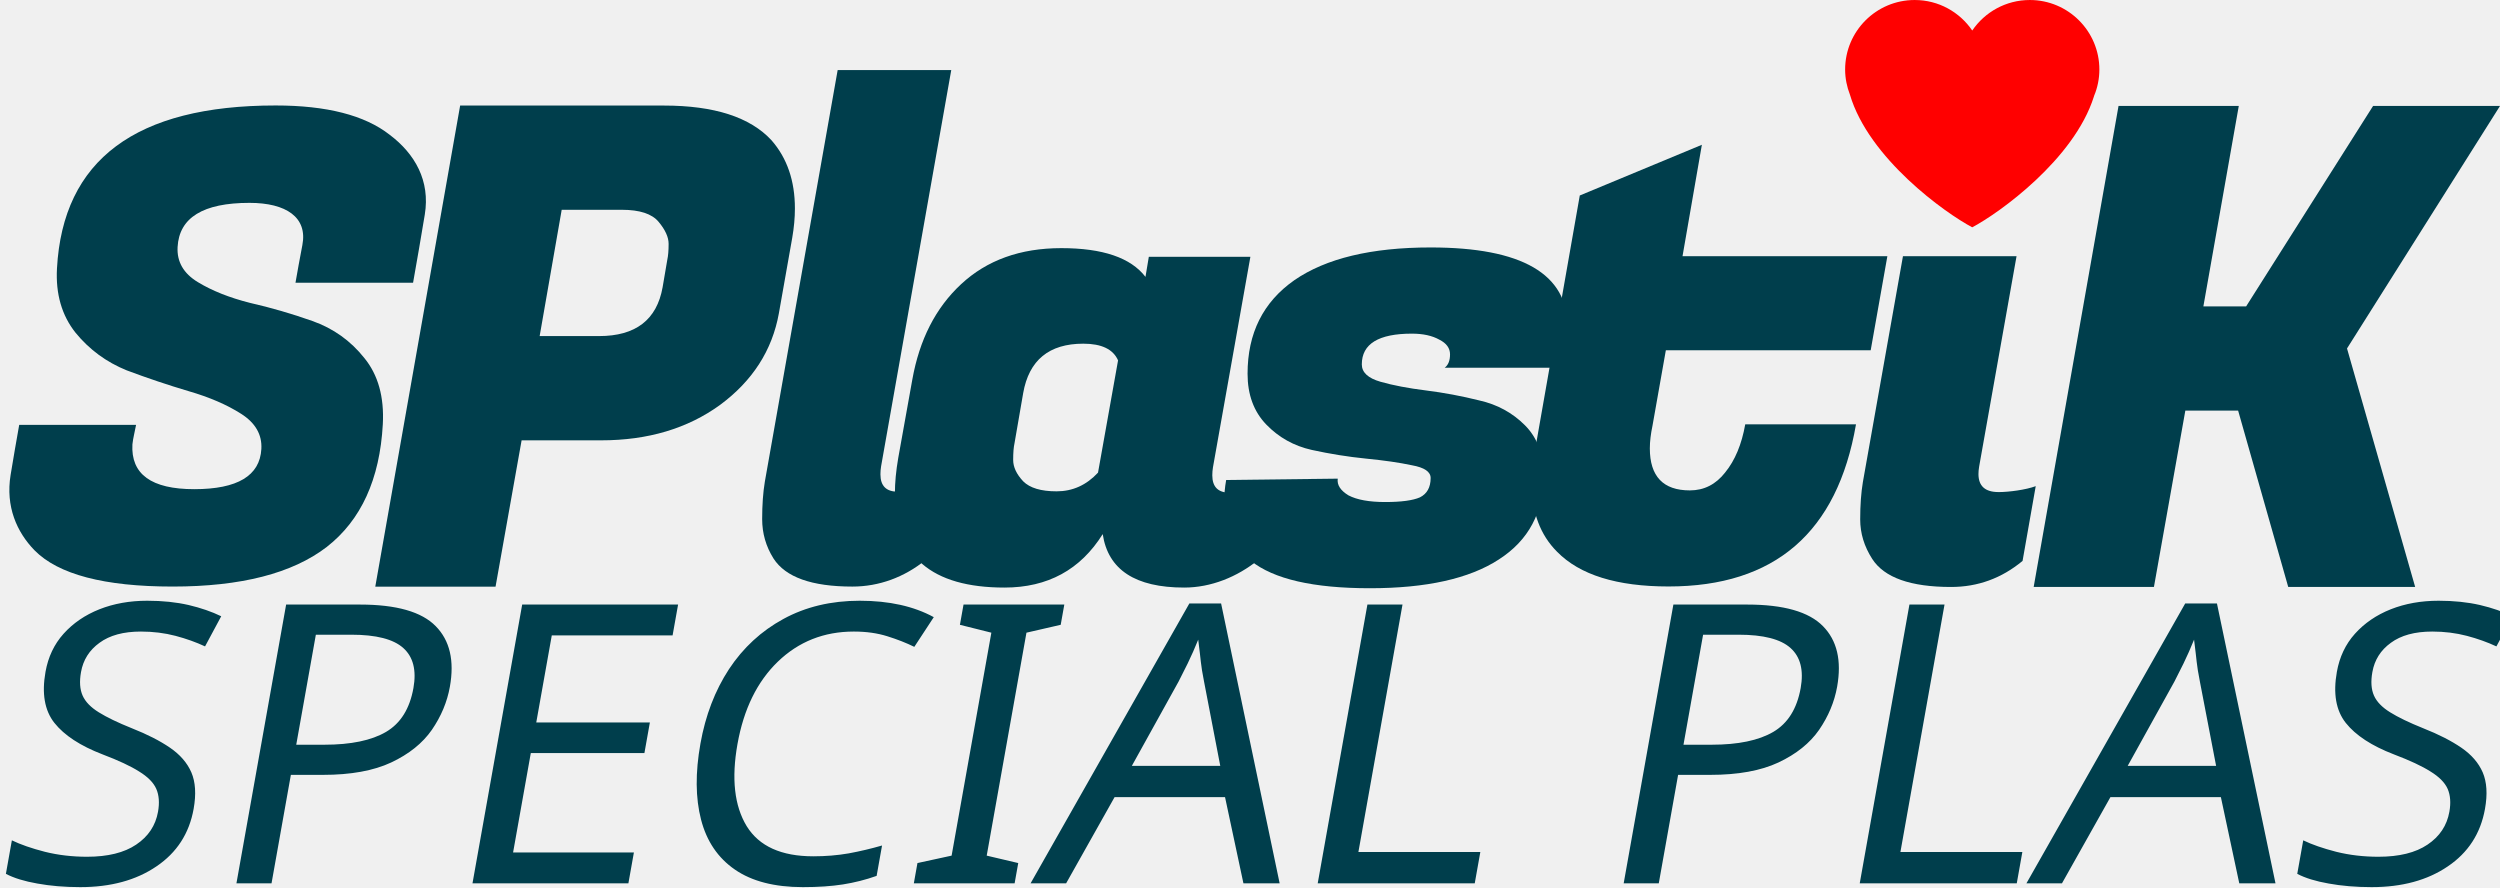
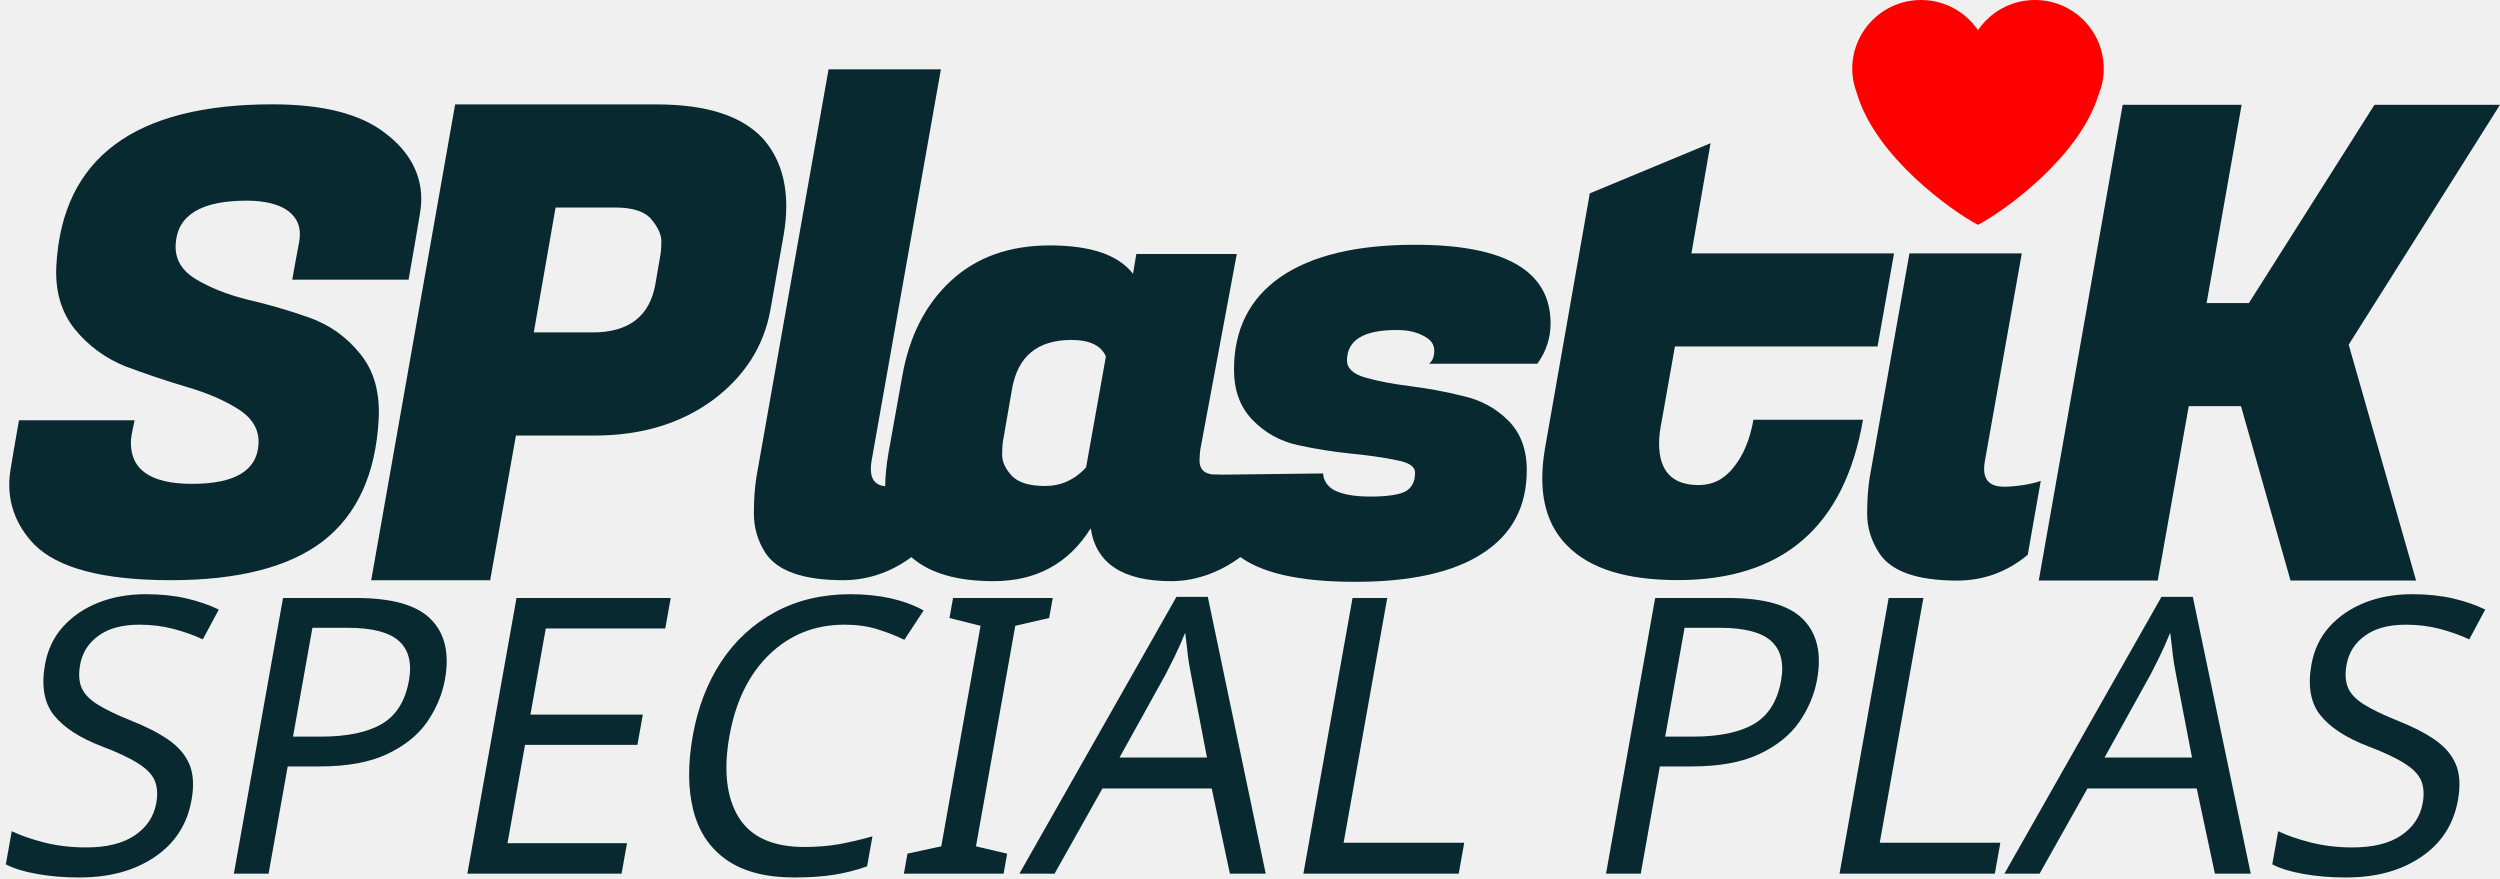
- <svg xmlns="http://www.w3.org/2000/svg" width="307.326" height="109.16" viewBox="0 0 307.326 109.16" fill="none" version="1.1" id="svg6" xml:space="preserve">
+ <svg xmlns="http://www.w3.org/2000/svg" width="310.706" height="109.16" viewBox="0 0 310.706 109.16" fill="none" version="1.1" id="svg6" xml:space="preserve">
  <defs id="defs6" />
  <g id="g103" transform="translate(-321.3351,245.4264)">
+     <rect style="fill:#8ddbfd;fill-opacity:1;stroke:none;stroke-width:7.156" id="rect77" width="256.02" height="205.075" x="348.246" y="-527.169" transform="scale(1,-1)" />
+     <g id="g108">
+       <path d="m 496.962,382.896 c 0,1.021 -0.309,1.965 -0.928,2.831 h -7.611 c 0.248,-0.186 0.371,-0.495 0.371,-0.928 0,-0.433 -0.247,-0.773 -0.743,-1.021 -0.495,-0.278 -1.129,-0.418 -1.903,-0.418 -2.32,0 -3.481,0.712 -3.481,2.135 0,0.557 0.433,0.959 1.299,1.207 0.866,0.248 1.918,0.449 3.156,0.603 1.238,0.155 2.475,0.387 3.713,0.696 1.238,0.278 2.289,0.851 3.156,1.717 0.866,0.866 1.299,2.026 1.299,3.481 0,2.568 -1.036,4.517 -3.109,5.847 -2.042,1.33 -5.027,1.996 -8.957,1.996 -3.929,0 -6.683,-0.634 -8.261,-1.903 -1.238,-0.99 -1.856,-2.351 -1.856,-4.084 0,-0.495 0.046,-1.006 0.139,-1.531 l 7.75,-0.093 c -0.062,0.433 0.186,0.82 0.743,1.16 0.588,0.309 1.439,0.464 2.552,0.464 1.114,0 1.918,-0.108 2.413,-0.325 0.495,-0.248 0.743,-0.696 0.743,-1.346 0,-0.433 -0.433,-0.727 -1.299,-0.882 -0.866,-0.186 -1.934,-0.34 -3.202,-0.464 -1.238,-0.124 -2.491,-0.325 -3.759,-0.603 -1.238,-0.278 -2.289,-0.866 -3.156,-1.763 -0.866,-0.897 -1.299,-2.073 -1.299,-3.527 0,-2.815 1.083,-4.981 3.249,-6.497 2.197,-1.516 5.352,-2.274 9.467,-2.274 6.342,0 9.514,1.841 9.514,5.522 z" style="fill:#003e4c;fill-opacity:1;stroke:none;stroke-width:1.934" id="path77" />
+       <path d="m 449.234,393.13 c 0,0.804 0.402,1.207 1.207,1.207 0.835,0 1.531,-0.155 2.088,-0.464 l -0.145,5.198 c -1.485,1.207 -3.243,1.856 -5.099,1.856 -2.815,0 -4.641,-0.65 -5.476,-1.949 -0.526,-0.835 -0.789,-1.748 -0.789,-2.738 0,-0.99 0.062,-1.856 0.186,-2.599 l 5.058,-28.587 h 7.889 l -4.873,27.52 c -0.031,0.186 -0.046,0.371 -0.046,0.557 z" fill="#ffffff" id="path78" style="fill:#003e4c;fill-opacity:1;stroke:none;stroke-width:1.934" />
+       <g id="g79" transform="matrix(1.933648,0,0,1.933648,398.4058,343.2572)">
+         <path d="m 63.434,8.756 c -1.379,0 -2.498,1.119 -2.498,2.498 0,0.318 0.064,0.621 0.172,0.9 0.677,2.291 3.424,4.256 4.393,4.766 0.958,-0.504 3.656,-2.433 4.369,-4.693 0.019,-0.062 0.038,-0.123 0.055,-0.186 -0.014,0.051 -0.028,0.102 -0.043,0.152 0.118,-0.29 0.186,-0.607 0.186,-0.939 0,-1.379 -1.119,-2.498 -2.498,-2.498 -0.86,0 -1.619,0.435 -2.068,1.096 C 65.051,9.19 64.294,8.756 63.434,8.756 Z" style="fill:#ff0000" id="path79" />
+       </g>
+       <path d="m 526.887,394.364 c 0.712,0 1.897,-0.155 2.585,-0.412 l -0.914,5.192 c -1.454,1.207 -3.109,1.81 -4.966,1.81 -2.815,0 -4.641,-0.65 -5.476,-1.949 -0.557,-0.866 -0.835,-1.779 -0.835,-2.738 0,-0.99 0.062,-1.856 0.186,-2.599 l 2.784,-15.686 h 7.889 l -2.599,14.618 c -0.031,0.186 -0.046,0.356 -0.046,0.51 0,0.835 0.464,1.253 1.392,1.253 z" fill="#ffffff" id="path80" style="fill:#003e4c;fill-opacity:1;stroke:none;stroke-width:1.934" />
+       <path d="m 397.282,391.051 c -0.113,2.074 1.318,3.111 4.294,3.111 3.006,0 4.56,-0.932 4.662,-2.796 0.054,-0.992 -0.412,-1.804 -1.4,-2.435 -0.988,-0.631 -2.206,-1.157 -3.656,-1.578 -1.42,-0.421 -2.852,-0.902 -4.295,-1.443 -1.412,-0.571 -2.597,-1.443 -3.555,-2.615 -0.956,-1.202 -1.386,-2.691 -1.289,-4.464 0.412,-7.545 5.474,-11.318 15.183,-11.318 3.547,0 6.186,0.676 7.916,2.029 1.761,1.323 2.832,3.199 2.447,5.546 -0.275,1.678 -0.52,3.066 -0.814,4.735 h -8.167 c 0.15,-0.851 0.287,-1.629 0.478,-2.615 0.371,-1.921 -1.117,-2.931 -3.673,-2.931 -3.217,0 -4.881,1.022 -4.993,3.066 -0.056,1.022 0.411,1.834 1.4,2.435 0.989,0.601 2.195,1.082 3.619,1.443 1.455,0.331 2.905,0.752 4.35,1.263 1.445,0.511 2.646,1.368 3.602,2.57 0.958,1.172 1.385,2.706 1.282,4.599 -0.209,3.818 -1.506,6.659 -3.893,8.522 -2.385,1.834 -5.952,2.751 -10.702,2.751 -4.75,0 -7.95,-0.842 -9.602,-2.525 -1.224,-1.263 -2.012,-3.032 -1.653,-5.231 0.207,-1.267 0.389,-2.298 0.596,-3.472 h 8.117 c -0.082,0.464 -0.207,0.894 -0.254,1.353 z" style="fill:#003e4c;fill-opacity:1;stroke:none;stroke-width:1.879" id="path81" />
+       <path d="m 429.835,390.769 h -5.522 l -1.81,10.163 h -8.353 l 5.894,-33.413 h 14.154 c 3.496,0 5.987,0.804 7.472,2.413 1.083,1.238 1.624,2.815 1.624,4.734 0,0.65 -0.062,1.33 -0.186,2.042 l -0.928,5.244 c -0.464,2.568 -1.825,4.687 -4.084,6.358 -2.259,1.64 -5.012,2.46 -8.261,2.46 z m 1.439,-16.011 h -4.177 l -1.531,8.771 h 4.13 c 2.537,0 4.007,-1.129 4.409,-3.388 l 0.325,-1.903 c 0.062,-0.278 0.093,-0.65 0.093,-1.114 0,-0.464 -0.232,-0.975 -0.696,-1.531 -0.464,-0.557 -1.315,-0.835 -2.552,-0.835 z" style="fill:#003e4c;fill-opacity:1;stroke:none;stroke-width:1.934" id="path82" />
+       <path d="m 561.717,367.546 -10.625,16.843 4.733,16.564 h -8.816 l -3.48,-12.249 h -3.666 l -2.181,12.249 h -8.352 l 5.893,-33.407 h 8.352 l -2.459,13.92 h 2.97 l 8.816,-13.92 z" style="fill:#003e4c;fill-opacity:1;stroke:none;stroke-width:1.933" id="path83" />
+       <path d="m 503.969,400.92 c -3.584,0 -6.163,-0.803 -7.739,-2.41 -1.174,-1.174 -1.761,-2.749 -1.761,-4.727 0,-0.649 0.062,-1.344 0.185,-2.085 l 3.151,-17.933 8.48,-3.522 -1.344,7.739 h 14.227 l -1.158,6.534 h -14.227 l -0.927,5.236 c -0.124,0.587 -0.185,1.112 -0.185,1.576 0,1.946 0.927,2.919 2.78,2.919 0.989,0 1.807,-0.417 2.456,-1.251 0.68,-0.834 1.143,-1.946 1.39,-3.336 h 7.692 c -1.297,7.507 -5.638,11.26 -13.021,11.26 z" style="fill:#003e4c;fill-opacity:1;stroke:none;stroke-width:1.931" id="path84" />
+       <path d="m 472.283,393.199 c 0,0.804 0.402,1.207 1.207,1.207 0.835,0 1.531,-0.155 2.088,-0.464 l -0.075,5.113 c -1.485,1.207 -3.313,1.941 -5.169,1.941 -3.403,0 -5.29,-1.238 -5.662,-3.713 -1.547,2.475 -3.821,3.713 -6.822,3.713 -5.074,0 -7.611,-2.181 -7.611,-6.543 0,-0.743 0.077,-1.562 0.232,-2.46 l 0.975,-5.43 c 0.495,-2.784 1.624,-4.997 3.388,-6.636 1.794,-1.671 4.115,-2.506 6.961,-2.506 2.877,0 4.826,0.665 5.847,1.996 l 0.232,-1.392 h 7.054 l -2.599,14.618 c -0.031,0.186 -0.046,0.371 -0.046,0.557 z m -13.737,-2.228 c -0.062,0.278 -0.093,0.665 -0.093,1.16 0,0.495 0.232,0.99 0.696,1.485 0.464,0.464 1.238,0.696 2.32,0.696 1.114,0 2.073,-0.433 2.877,-1.299 l 1.392,-7.796 c -0.34,-0.773 -1.145,-1.16 -2.413,-1.16 -2.382,0 -3.774,1.145 -4.177,3.434 z" style="fill:#003e4c;fill-opacity:1;stroke:none;stroke-width:1.934" id="path85" />
+       <text xml:space="preserve" style="font-style:normal;font-variant:normal;font-weight:normal;font-stretch:normal;font-size:27.268px;font-family:'Alumni Sans';-inkscape-font-specification:'Alumni Sans, @wght=300';font-variant-ligatures:normal;font-variant-caps:normal;font-variant-numeric:normal;font-variant-east-asian:normal;font-variation-settings:'wght' 300;text-align:start;writing-mode:lr-tb;direction:ltr;text-anchor:start;fill:#003e4c;fill-opacity:1;stroke:none;stroke-width:4.545" x="461.908" y="421.635" id="text85" transform="skewX(-10.1077)">
+         <tspan id="tspan85" x="461.908" y="421.635" style="font-style:normal;font-variant:normal;font-weight:normal;font-stretch:normal;font-size:27.268px;font-family:'Alumni Sans';-inkscape-font-specification:'Alumni Sans, @wght=300';font-variant-ligatures:normal;font-variant-caps:normal;font-variant-numeric:normal;font-variant-east-asian:normal;font-variation-settings:'wght' 300;fill:#003e4c;fill-opacity:1;stroke-width:4.545">SPECIAL PLASTIC KITS</tspan>
+       </text>
+     </g>
+     <g id="g88" transform="translate(92.13838,-61.90547)" style="fill:#003e4c;fill-opacity:1">
+       <path d="m 304.783,544.969 c -0.113,2.074 1.318,3.111 4.294,3.111 3.006,0 4.56,-0.932 4.662,-2.796 0.054,-0.992 -0.412,-1.804 -1.4,-2.435 -0.988,-0.631 -2.206,-1.157 -3.656,-1.578 -1.42,-0.421 -2.852,-0.902 -4.295,-1.443 -1.412,-0.571 -2.597,-1.443 -3.555,-2.615 -0.956,-1.202 -1.386,-2.691 -1.289,-4.464 0.412,-7.545 5.474,-11.318 15.183,-11.318 3.547,0 6.186,0.676 7.916,2.029 1.761,1.323 2.832,3.199 2.447,5.546 -0.275,1.678 -0.52,3.066 -0.814,4.735 h -8.167 c 0.15,-0.851 0.287,-1.629 0.478,-2.615 0.371,-1.921 -1.117,-2.931 -3.673,-2.931 -3.217,0 -4.881,1.022 -4.993,3.066 -0.056,1.022 0.411,1.834 1.4,2.435 0.989,0.601 2.195,1.082 3.619,1.443 1.455,0.331 2.905,0.752 4.35,1.263 1.445,0.511 2.646,1.368 3.602,2.57 0.958,1.172 1.385,2.706 1.282,4.599 -0.209,3.818 -1.506,6.659 -3.893,8.522 -2.385,1.834 -5.952,2.751 -10.702,2.751 -4.75,0 -7.95,-0.842 -9.602,-2.525 -1.224,-1.263 -2.012,-3.032 -1.653,-5.231 0.207,-1.267 0.389,-2.298 0.596,-3.472 h 8.117 c -0.082,0.464 -0.207,0.894 -0.254,1.353 z" style="fill:#003e4c;fill-opacity:1;stroke:none;stroke-width:1.879" id="path86" />
+       <path d="m 337.331,544.681 h -5.522 l -1.81,10.163 h -8.353 l 5.894,-33.413 h 14.154 c 3.496,0 5.987,0.804 7.472,2.413 1.083,1.238 1.624,2.815 1.624,4.734 0,0.65 -0.062,1.33 -0.186,2.042 l -0.928,5.244 c -0.464,2.568 -1.825,4.687 -4.084,6.358 -2.259,1.64 -5.012,2.46 -8.261,2.46 z m 1.439,-16.011 h -4.177 l -1.531,8.771 h 4.13 c 2.537,0 4.007,-1.129 4.409,-3.388 l 0.325,-1.903 c 0.062,-0.278 0.093,-0.65 0.093,-1.114 0,-0.464 -0.232,-0.975 -0.696,-1.531 -0.464,-0.557 -1.315,-0.835 -2.552,-0.835 z" style="fill:#003e4c;fill-opacity:1;stroke:none;stroke-width:1.934" id="path87" />
+       <path d="m 379.801,521.437 -10.625,16.843 4.733,16.564 h -8.816 l -3.48,-12.249 h -3.666 l -2.181,12.249 h -8.352 l 5.893,-33.407 h 8.352 l -2.459,13.92 h 2.97 l 8.816,-13.92 z" style="fill:#003e4c;fill-opacity:1;stroke:none;stroke-width:1.933" id="path88" />
+     </g>
+     <g id="g89" transform="matrix(1.933648,0,0,1.933648,348.0217,455.6977)">
+       <path d="m 63.434,8.756 c -1.379,0 -2.498,1.119 -2.498,2.498 0,0.318 0.064,0.621 0.172,0.9 0.677,2.291 3.424,4.256 4.393,4.766 0.958,-0.504 3.656,-2.433 4.369,-4.693 0.019,-0.062 0.038,-0.123 0.055,-0.186 -0.014,0.051 -0.028,0.102 -0.043,0.152 0.118,-0.29 0.186,-0.607 0.186,-0.939 0,-1.379 -1.119,-2.498 -2.498,-2.498 -0.86,0 -1.619,0.435 -2.068,1.096 C 65.051,9.19 64.294,8.756 63.434,8.756 Z" style="fill:#ff0000" id="path89" />
+     </g>
    <g id="g116" transform="matrix(1.769992,0,0,1.769992,-365.5736,-882.9557)">
-       <g id="g117">
-         <path d="m 496.962,382.896 c 0,1.021 -0.309,1.965 -0.928,2.831 h -7.611 c 0.248,-0.186 0.371,-0.495 0.371,-0.928 0,-0.433 -0.247,-0.773 -0.743,-1.021 -0.495,-0.278 -1.129,-0.418 -1.903,-0.418 -2.32,0 -3.481,0.712 -3.481,2.135 0,0.557 0.433,0.959 1.299,1.207 0.866,0.248 1.918,0.449 3.156,0.603 1.238,0.155 2.475,0.387 3.713,0.696 1.238,0.278 2.289,0.851 3.156,1.717 0.866,0.866 1.299,2.026 1.299,3.481 0,2.568 -1.036,4.517 -3.109,5.847 -2.042,1.33 -5.027,1.996 -8.957,1.996 -3.929,0 -6.683,-0.634 -8.261,-1.903 -1.238,-0.99 -1.856,-2.351 -1.856,-4.084 0,-0.495 0.046,-1.006 0.139,-1.531 l 7.75,-0.093 c -0.062,0.433 0.186,0.82 0.743,1.16 0.588,0.309 1.439,0.464 2.552,0.464 1.114,0 1.918,-0.108 2.413,-0.325 0.495,-0.248 0.743,-0.696 0.743,-1.346 0,-0.433 -0.433,-0.727 -1.299,-0.882 -0.866,-0.186 -1.934,-0.34 -3.202,-0.464 -1.238,-0.124 -2.491,-0.325 -3.759,-0.603 -1.238,-0.278 -2.289,-0.866 -3.156,-1.763 -0.866,-0.897 -1.299,-2.073 -1.299,-3.527 0,-2.815 1.083,-4.981 3.249,-6.497 2.197,-1.516 5.352,-2.274 9.467,-2.274 6.342,0 9.514,1.841 9.514,5.522 z" style="fill:#003e4c;fill-opacity:1;stroke:none;stroke-width:1.934" id="path108" />
-         <path d="m 449.234,393.13 c 0,0.804 0.402,1.207 1.207,1.207 0.835,0 1.531,-0.155 2.088,-0.464 l -0.145,5.198 c -1.485,1.207 -3.243,1.856 -5.099,1.856 -2.815,0 -4.641,-0.65 -5.476,-1.949 -0.526,-0.835 -0.789,-1.748 -0.789,-2.738 0,-0.99 0.062,-1.856 0.186,-2.599 l 5.058,-28.587 h 7.889 l -4.873,27.52 c -0.031,0.186 -0.046,0.371 -0.046,0.557 z" fill="#ffffff" id="path109" style="fill:#003e4c;fill-opacity:1;stroke:none;stroke-width:1.934" />
-         <g id="g110" transform="matrix(1.933648,0,0,1.933648,398.4058,343.2572)">
+       <g id="g2">
+         <path d="m 496.962,382.896 c 0,1.021 -0.309,1.965 -0.928,2.831 h -7.611 c 0.248,-0.186 0.371,-0.495 0.371,-0.928 0,-0.433 -0.247,-0.773 -0.743,-1.021 -0.495,-0.278 -1.129,-0.418 -1.903,-0.418 -2.32,0 -3.481,0.712 -3.481,2.135 0,0.557 0.433,0.959 1.299,1.207 0.866,0.248 1.918,0.449 3.156,0.603 1.238,0.155 2.475,0.387 3.713,0.696 1.238,0.278 2.289,0.851 3.156,1.717 0.866,0.866 1.299,2.026 1.299,3.481 0,2.568 -1.036,4.517 -3.109,5.847 -2.042,1.33 -5.027,1.996 -8.957,1.996 -3.929,0 -6.683,-0.634 -8.261,-1.903 -1.238,-0.99 -1.856,-2.351 -1.856,-4.084 0,-0.495 0.046,-1.006 0.139,-1.531 l 7.75,-0.093 c 0,0.514 0.35,0.934 0.743,1.16 0.588,0.309 1.439,0.464 2.552,0.464 1.114,0 1.918,-0.108 2.413,-0.325 0.495,-0.248 0.743,-0.696 0.743,-1.346 0,-0.433 -0.433,-0.727 -1.299,-0.882 -0.866,-0.186 -1.934,-0.34 -3.202,-0.464 -1.238,-0.124 -2.491,-0.325 -3.759,-0.603 -1.238,-0.278 -2.289,-0.866 -3.156,-1.763 -0.866,-0.897 -1.299,-2.073 -1.299,-3.527 0,-2.815 1.083,-4.981 3.249,-6.497 2.197,-1.516 5.352,-2.274 9.467,-2.274 6.342,0 9.514,1.841 9.514,5.522 z" style="fill:#092930;fill-opacity:1;stroke:none;stroke-width:1.934" id="path108" />
+         <path d="m 449.234,393.13 c 0,0.804 0.402,1.207 1.207,1.207 0.835,0 1.531,-0.155 2.088,-0.464 l -0.145,5.198 c -1.485,1.207 -3.243,1.856 -5.099,1.856 -2.815,0 -4.641,-0.65 -5.476,-1.949 -0.526,-0.835 -0.789,-1.748 -0.789,-2.738 0,-0.99 0.062,-1.856 0.186,-2.599 l 5.058,-28.587 h 7.889 l -4.873,27.52 c -0.031,0.186 -0.046,0.371 -0.046,0.557 z" fill="#ffffff" id="path109" style="fill:#092930;fill-opacity:1;stroke:none;stroke-width:1.934" />
+         <g id="g110" transform="matrix(1.933648,0,0,1.933648,400.3153,343.2572)">
          <path d="m 63.434,8.756 c -1.379,0 -2.498,1.119 -2.498,2.498 0,0.318 0.064,0.621 0.172,0.9 0.677,2.291 3.424,4.256 4.393,4.766 0.958,-0.504 3.656,-2.433 4.369,-4.693 0.019,-0.062 0.038,-0.123 0.055,-0.186 -0.014,0.051 -0.028,0.102 -0.043,0.152 0.118,-0.29 0.186,-0.607 0.186,-0.939 0,-1.379 -1.119,-2.498 -2.498,-2.498 -0.86,0 -1.619,0.435 -2.068,1.096 C 65.051,9.19 64.294,8.756 63.434,8.756 Z" style="fill:#ff0000" id="path110" />
        </g>
-         <path d="m 526.887,394.364 c 0.712,0 1.897,-0.155 2.585,-0.412 l -0.914,5.192 c -1.454,1.207 -3.109,1.81 -4.966,1.81 -2.815,0 -4.641,-0.65 -5.476,-1.949 -0.557,-0.866 -0.835,-1.779 -0.835,-2.738 0,-0.99 0.062,-1.856 0.186,-2.599 l 2.784,-15.686 h 7.889 l -2.599,14.618 c -0.031,0.186 -0.046,0.356 -0.046,0.51 0,0.835 0.464,1.253 1.392,1.253 z" fill="#ffffff" id="path111" style="fill:#003e4c;fill-opacity:1;stroke:none;stroke-width:1.934" />
-         <path d="m 397.282,391.051 c -0.113,2.074 1.318,3.111 4.294,3.111 3.006,0 4.56,-0.932 4.662,-2.796 0.054,-0.992 -0.412,-1.804 -1.4,-2.435 -0.988,-0.631 -2.206,-1.157 -3.656,-1.578 -1.42,-0.421 -2.852,-0.902 -4.295,-1.443 -1.412,-0.571 -2.597,-1.443 -3.555,-2.615 -0.956,-1.202 -1.386,-2.691 -1.289,-4.464 0.412,-7.545 5.474,-11.318 15.183,-11.318 3.547,0 6.186,0.676 7.916,2.029 1.761,1.323 2.832,3.199 2.447,5.546 -0.275,1.678 -0.52,3.066 -0.814,4.735 h -8.167 c 0.15,-0.851 0.287,-1.629 0.478,-2.615 0.371,-1.921 -1.117,-2.931 -3.673,-2.931 -3.217,0 -4.881,1.022 -4.993,3.066 -0.056,1.022 0.411,1.834 1.4,2.435 0.989,0.601 2.195,1.082 3.619,1.443 1.455,0.331 2.905,0.752 4.35,1.263 1.445,0.511 2.646,1.368 3.602,2.57 0.958,1.172 1.385,2.706 1.282,4.599 -0.209,3.818 -1.506,6.659 -3.893,8.522 -2.385,1.834 -5.952,2.751 -10.702,2.751 -4.75,0 -7.95,-0.842 -9.602,-2.525 -1.224,-1.263 -2.012,-3.032 -1.653,-5.231 0.207,-1.267 0.389,-2.298 0.596,-3.472 h 8.117 c -0.082,0.464 -0.207,0.894 -0.254,1.353 z" style="fill:#003e4c;fill-opacity:1;stroke:none;stroke-width:1.879" id="path112" />
-         <path d="m 429.835,390.769 h -5.522 l -1.81,10.163 h -8.353 l 5.894,-33.413 h 14.154 c 3.496,0 5.987,0.804 7.472,2.413 1.083,1.238 1.624,2.815 1.624,4.734 0,0.65 -0.062,1.33 -0.186,2.042 l -0.928,5.244 c -0.464,2.568 -1.825,4.687 -4.084,6.358 -2.259,1.64 -5.012,2.46 -8.261,2.46 z m 1.439,-16.011 h -4.177 l -1.531,8.771 h 4.13 c 2.537,0 4.007,-1.129 4.409,-3.388 l 0.325,-1.903 c 0.062,-0.278 0.093,-0.65 0.093,-1.114 0,-0.464 -0.232,-0.975 -0.696,-1.531 -0.464,-0.557 -1.315,-0.835 -2.552,-0.835 z" style="fill:#003e4c;fill-opacity:1;stroke:none;stroke-width:1.934" id="path113" />
-         <path d="m 561.717,367.546 -10.625,16.843 4.733,16.564 h -8.816 l -3.48,-12.249 h -3.666 l -2.181,12.249 h -8.352 l 5.893,-33.407 h 8.352 l -2.459,13.92 h 2.97 l 8.816,-13.92 z" style="fill:#003e4c;fill-opacity:1;stroke:none;stroke-width:1.933" id="path114" />
-         <path d="m 503.969,400.92 c -3.584,0 -6.163,-0.803 -7.739,-2.41 -1.174,-1.174 -1.761,-2.749 -1.761,-4.727 0,-0.649 0.062,-1.344 0.185,-2.085 l 3.151,-17.933 8.48,-3.522 -1.344,7.739 h 14.227 l -1.158,6.534 h -14.227 l -0.927,5.236 c -0.124,0.587 -0.185,1.112 -0.185,1.576 0,1.946 0.927,2.919 2.78,2.919 0.989,0 1.807,-0.417 2.456,-1.251 0.68,-0.834 1.143,-1.946 1.39,-3.336 h 7.692 c -1.297,7.507 -5.638,11.26 -13.021,11.26 z" style="fill:#003e4c;fill-opacity:1;stroke:none;stroke-width:1.931" id="path115" />
-         <path d="m 472.283,393.199 c 0,0.804 0.402,1.207 1.207,1.207 0.835,0 1.531,-0.155 2.088,-0.464 l -0.075,5.113 c -1.485,1.207 -3.313,1.941 -5.169,1.941 -3.403,0 -5.29,-1.238 -5.662,-3.713 -1.547,2.475 -3.821,3.713 -6.822,3.713 -5.074,0 -7.611,-2.181 -7.611,-6.543 0,-0.743 0.077,-1.562 0.232,-2.46 l 0.975,-5.43 c 0.495,-2.784 1.624,-4.997 3.388,-6.636 1.794,-1.671 4.115,-2.506 6.961,-2.506 2.877,0 4.826,0.665 5.847,1.996 l 0.232,-1.392 h 7.054 l -2.599,14.618 c -0.031,0.186 -0.046,0.371 -0.046,0.557 z m -13.737,-2.228 c -0.062,0.278 -0.093,0.665 -0.093,1.16 0,0.495 0.232,0.99 0.696,1.485 0.464,0.464 1.238,0.696 2.32,0.696 1.114,0 2.073,-0.433 2.877,-1.299 l 1.392,-7.796 c -0.34,-0.773 -1.145,-1.16 -2.413,-1.16 -2.382,0 -3.774,1.145 -4.177,3.434 z" style="fill:#003e4c;fill-opacity:1;stroke:none;stroke-width:1.934" id="path116" />
-         <text xml:space="preserve" style="font-style:normal;font-variant:normal;font-weight:normal;font-stretch:normal;font-size:27.102px;font-family:'Alumni Sans';-inkscape-font-specification:'Alumni Sans, @wght=300';font-variant-ligatures:normal;font-variant-caps:normal;font-variant-numeric:normal;font-variant-east-asian:normal;font-variation-settings:'wght' 300;text-align:start;writing-mode:lr-tb;direction:ltr;text-anchor:start;fill:#003e4c;fill-opacity:1;stroke:none;stroke-width:4.517" x="462.149" y="421.535" id="text116" transform="skewX(-10.1077)">
-           <tspan id="tspan116" x="462.149" y="421.535" style="font-style:normal;font-variant:normal;font-weight:normal;font-stretch:normal;font-size:27.102px;font-family:'Alumni Sans';-inkscape-font-specification:'Alumni Sans, @wght=300';font-variant-ligatures:normal;font-variant-caps:normal;font-variant-numeric:normal;font-variant-east-asian:normal;font-variation-settings:'wght' 300;fill:#003e4c;fill-opacity:1;stroke-width:4.517">SPECIAL PLASTIC KITS</tspan>
+         <path d="m 528.796,394.364 c 0.712,0 1.897,-0.155 2.585,-0.412 l -0.914,5.192 c -1.454,1.207 -3.109,1.81 -4.966,1.81 -2.815,0 -4.641,-0.65 -5.476,-1.949 -0.557,-0.866 -0.835,-1.779 -0.835,-2.738 0,-0.99 0.062,-1.856 0.186,-2.599 l 2.784,-15.686 h 7.889 l -2.599,14.618 c -0.031,0.186 -0.046,0.356 -0.046,0.51 0,0.835 0.464,1.253 1.392,1.253 z" fill="#ffffff" id="path111" style="fill:#092930;fill-opacity:1;stroke:none;stroke-width:1.934" />
+         <path d="m 397.282,391.051 c -0.113,2.074 1.318,3.111 4.294,3.111 3.006,0 4.56,-0.932 4.662,-2.796 0.054,-0.992 -0.412,-1.804 -1.4,-2.435 -0.988,-0.631 -2.206,-1.157 -3.656,-1.578 -1.42,-0.421 -2.852,-0.902 -4.295,-1.443 -1.412,-0.571 -2.597,-1.443 -3.555,-2.615 -0.956,-1.202 -1.386,-2.691 -1.289,-4.464 0.412,-7.545 5.474,-11.318 15.183,-11.318 3.547,0 6.186,0.676 7.916,2.029 1.761,1.323 2.832,3.199 2.447,5.546 -0.275,1.678 -0.52,3.066 -0.814,4.735 h -8.167 c 0.15,-0.851 0.287,-1.629 0.478,-2.615 0.371,-1.921 -1.117,-2.931 -3.673,-2.931 -3.217,0 -4.881,1.022 -4.993,3.066 -0.056,1.022 0.411,1.834 1.4,2.435 0.989,0.601 2.195,1.082 3.619,1.443 1.455,0.331 2.905,0.752 4.35,1.263 1.445,0.511 2.646,1.368 3.602,2.57 0.958,1.172 1.385,2.706 1.282,4.599 -0.209,3.818 -1.506,6.659 -3.893,8.522 -2.385,1.834 -5.952,2.751 -10.702,2.751 -4.75,0 -7.95,-0.842 -9.602,-2.525 -1.224,-1.263 -2.012,-3.032 -1.653,-5.231 0.207,-1.267 0.389,-2.298 0.596,-3.472 h 8.117 c -0.082,0.464 -0.207,0.894 -0.254,1.353 z" style="fill:#092930;fill-opacity:1;stroke:none;stroke-width:1.879" id="path112" />
+         <path d="m 429.835,390.769 h -5.522 l -1.81,10.163 h -8.353 l 5.894,-33.413 h 14.154 c 3.496,0 5.987,0.804 7.472,2.413 1.083,1.238 1.624,2.815 1.624,4.734 0,0.65 -0.062,1.33 -0.186,2.042 l -0.928,5.244 c -0.464,2.568 -1.825,4.687 -4.084,6.358 -2.259,1.64 -5.012,2.46 -8.261,2.46 z m 1.439,-16.011 h -4.177 l -1.531,8.771 h 4.13 c 2.537,0 4.007,-1.129 4.409,-3.388 l 0.325,-1.903 c 0.062,-0.278 0.093,-0.65 0.093,-1.114 0,-0.464 -0.232,-0.975 -0.696,-1.531 -0.464,-0.557 -1.315,-0.835 -2.552,-0.835 z" style="fill:#092930;fill-opacity:1;stroke:none;stroke-width:1.934" id="path113" />
+         <path d="m 563.627,367.546 -10.625,16.843 4.733,16.564 h -8.816 l -3.48,-12.249 h -3.666 l -2.181,12.249 h -8.352 l 5.893,-33.407 h 8.352 l -2.459,13.92 h 2.97 l 8.816,-13.92 z" style="fill:#092930;fill-opacity:1;stroke:none;stroke-width:1.933" id="path114" />
+         <path d="m 505.879,400.92 c -3.584,0 -6.163,-0.803 -7.739,-2.41 -1.174,-1.174 -1.761,-2.749 -1.761,-4.727 0,-0.649 0.062,-1.344 0.185,-2.085 l 3.151,-17.933 8.48,-3.522 -1.344,7.739 h 14.227 l -1.158,6.534 h -14.227 l -0.927,5.236 c -0.124,0.587 -0.185,1.112 -0.185,1.576 0,1.946 0.927,2.919 2.78,2.919 0.989,0 1.807,-0.417 2.456,-1.251 0.68,-0.834 1.143,-1.946 1.39,-3.336 h 7.692 c -1.297,7.507 -5.638,11.26 -13.021,11.26 z" style="fill:#092930;fill-opacity:1;stroke:none;stroke-width:1.931" id="path115" />
+         <path d="m 473.527,393.519 c 0.835,0 1.531,0.32 2.088,0.01 l -0.112,5.525 c -1.485,1.207 -3.313,1.941 -5.169,1.941 -3.403,0 -5.29,-1.238 -5.662,-3.713 -1.547,2.475 -3.821,3.713 -6.822,3.713 -5.074,0 -7.611,-2.181 -7.611,-6.543 0,-0.743 0.077,-1.562 0.232,-2.46 l 0.975,-5.43 c 0.495,-2.784 1.624,-4.997 3.388,-6.636 1.794,-1.671 4.115,-2.506 6.961,-2.506 2.877,0 4.826,0.665 5.847,1.996 l 0.232,-1.392 h 7.054 l -2.561,13.732 c -0.031,0.186 -0.031,0.372 -0.046,0.557 -0.044,0.523 0.03,1.207 1.207,1.207 z m -14.981,-2.548 c -0.062,0.278 -0.093,0.665 -0.093,1.16 0,0.495 0.232,0.99 0.696,1.485 0.464,0.464 1.238,0.696 2.32,0.696 1.114,0 2.073,-0.433 2.877,-1.299 l 1.392,-7.796 c -0.34,-0.773 -1.145,-1.16 -2.413,-1.16 -2.382,0 -3.774,1.145 -4.177,3.434 z" style="fill:#092930;fill-opacity:1;stroke:none;stroke-width:1.934" id="path116" />
+         <text xml:space="preserve" style="font-style:normal;font-variant:normal;font-weight:normal;font-stretch:normal;font-size:27.102px;font-family:'Alumni Sans';-inkscape-font-specification:'Alumni Sans, @wght=300';font-variant-ligatures:normal;font-variant-caps:normal;font-variant-numeric:normal;font-variant-east-asian:normal;font-variation-settings:'wght' 300;text-align:start;writing-mode:lr-tb;direction:ltr;text-anchor:start;fill:#092930;fill-opacity:1;stroke:none;stroke-width:4.517" x="462.149" y="421.535" id="text116" transform="skewX(-10.1077)">
+           <tspan id="tspan116" x="462.149" y="421.535" style="font-style:normal;font-variant:normal;font-weight:normal;font-stretch:normal;font-size:27.102px;font-family:'Alumni Sans';-inkscape-font-specification:'Alumni Sans, @wght=300';font-variant-ligatures:normal;font-variant-caps:normal;font-variant-numeric:normal;font-variant-east-asian:normal;font-variation-settings:'wght' 300;fill:#092930;fill-opacity:1;stroke-width:4.517">SPECIAL PLASTIC KITS</tspan>
        </text>
      </g>
    </g>
  </g>
</svg>
